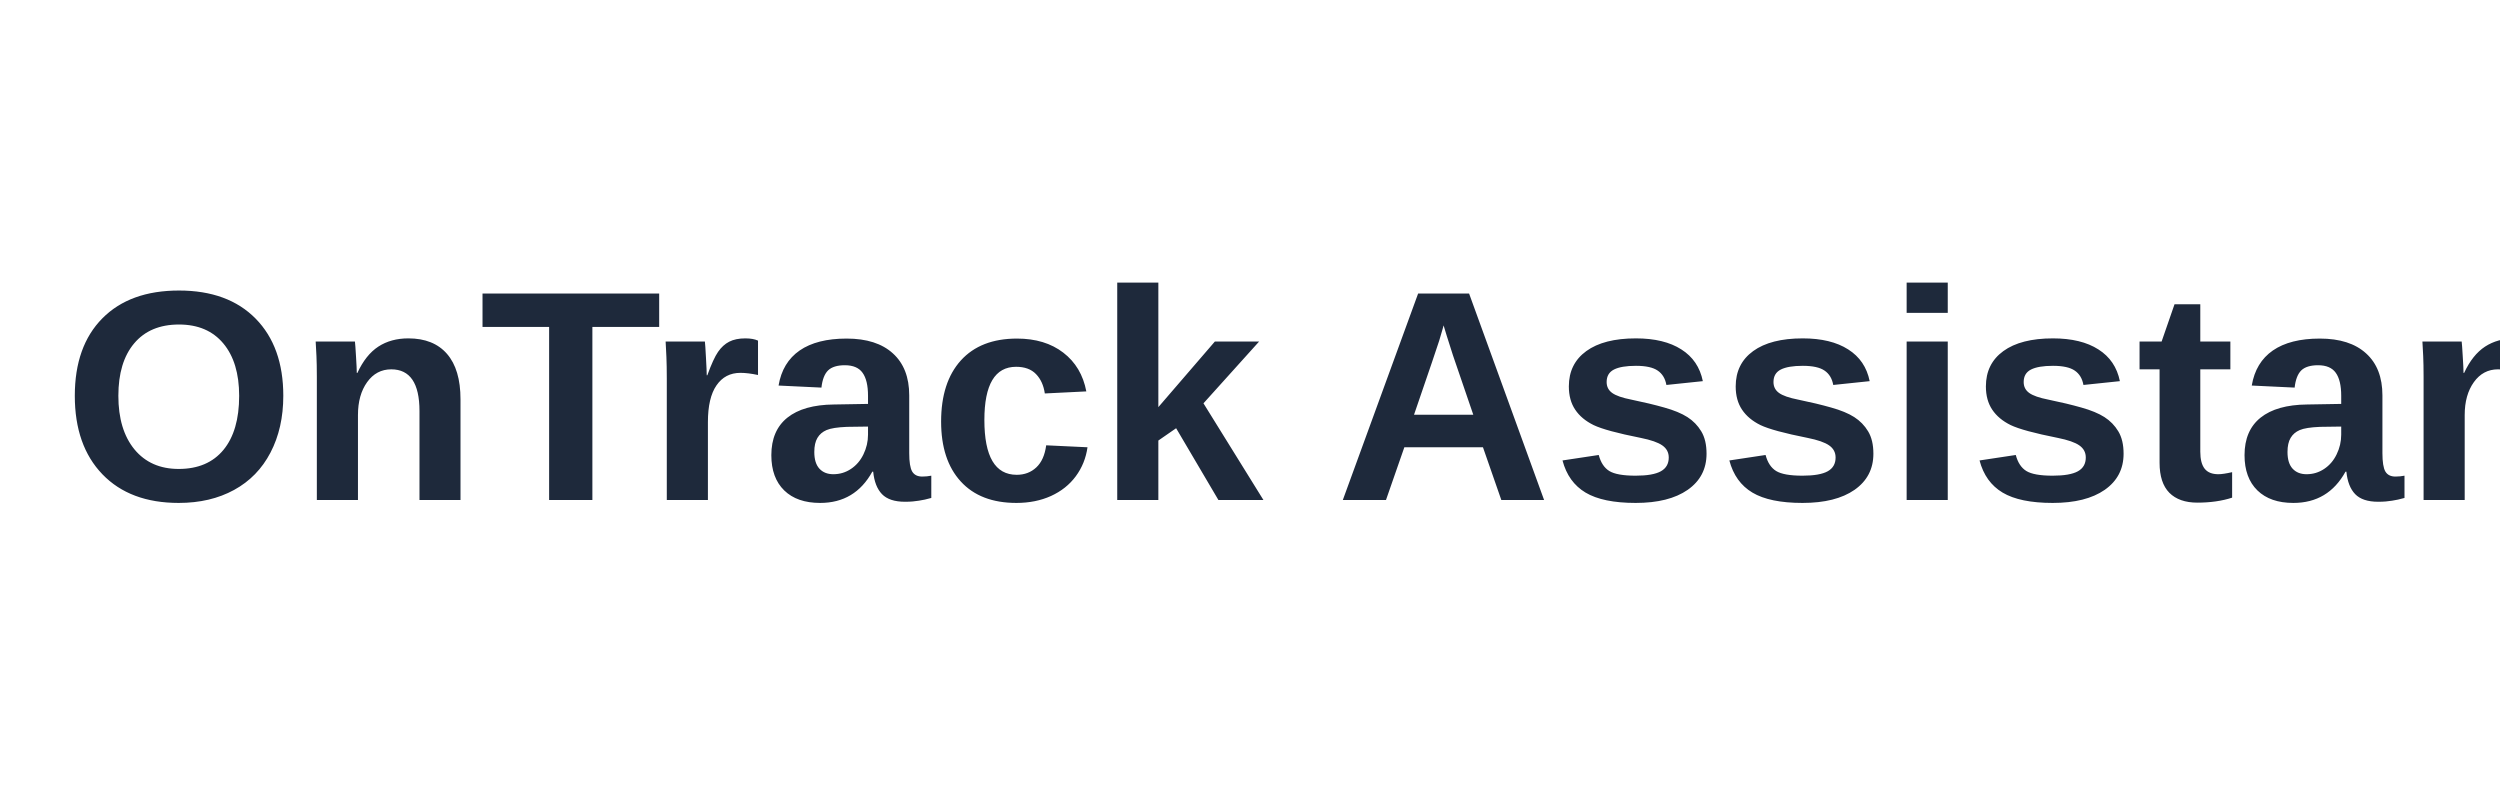
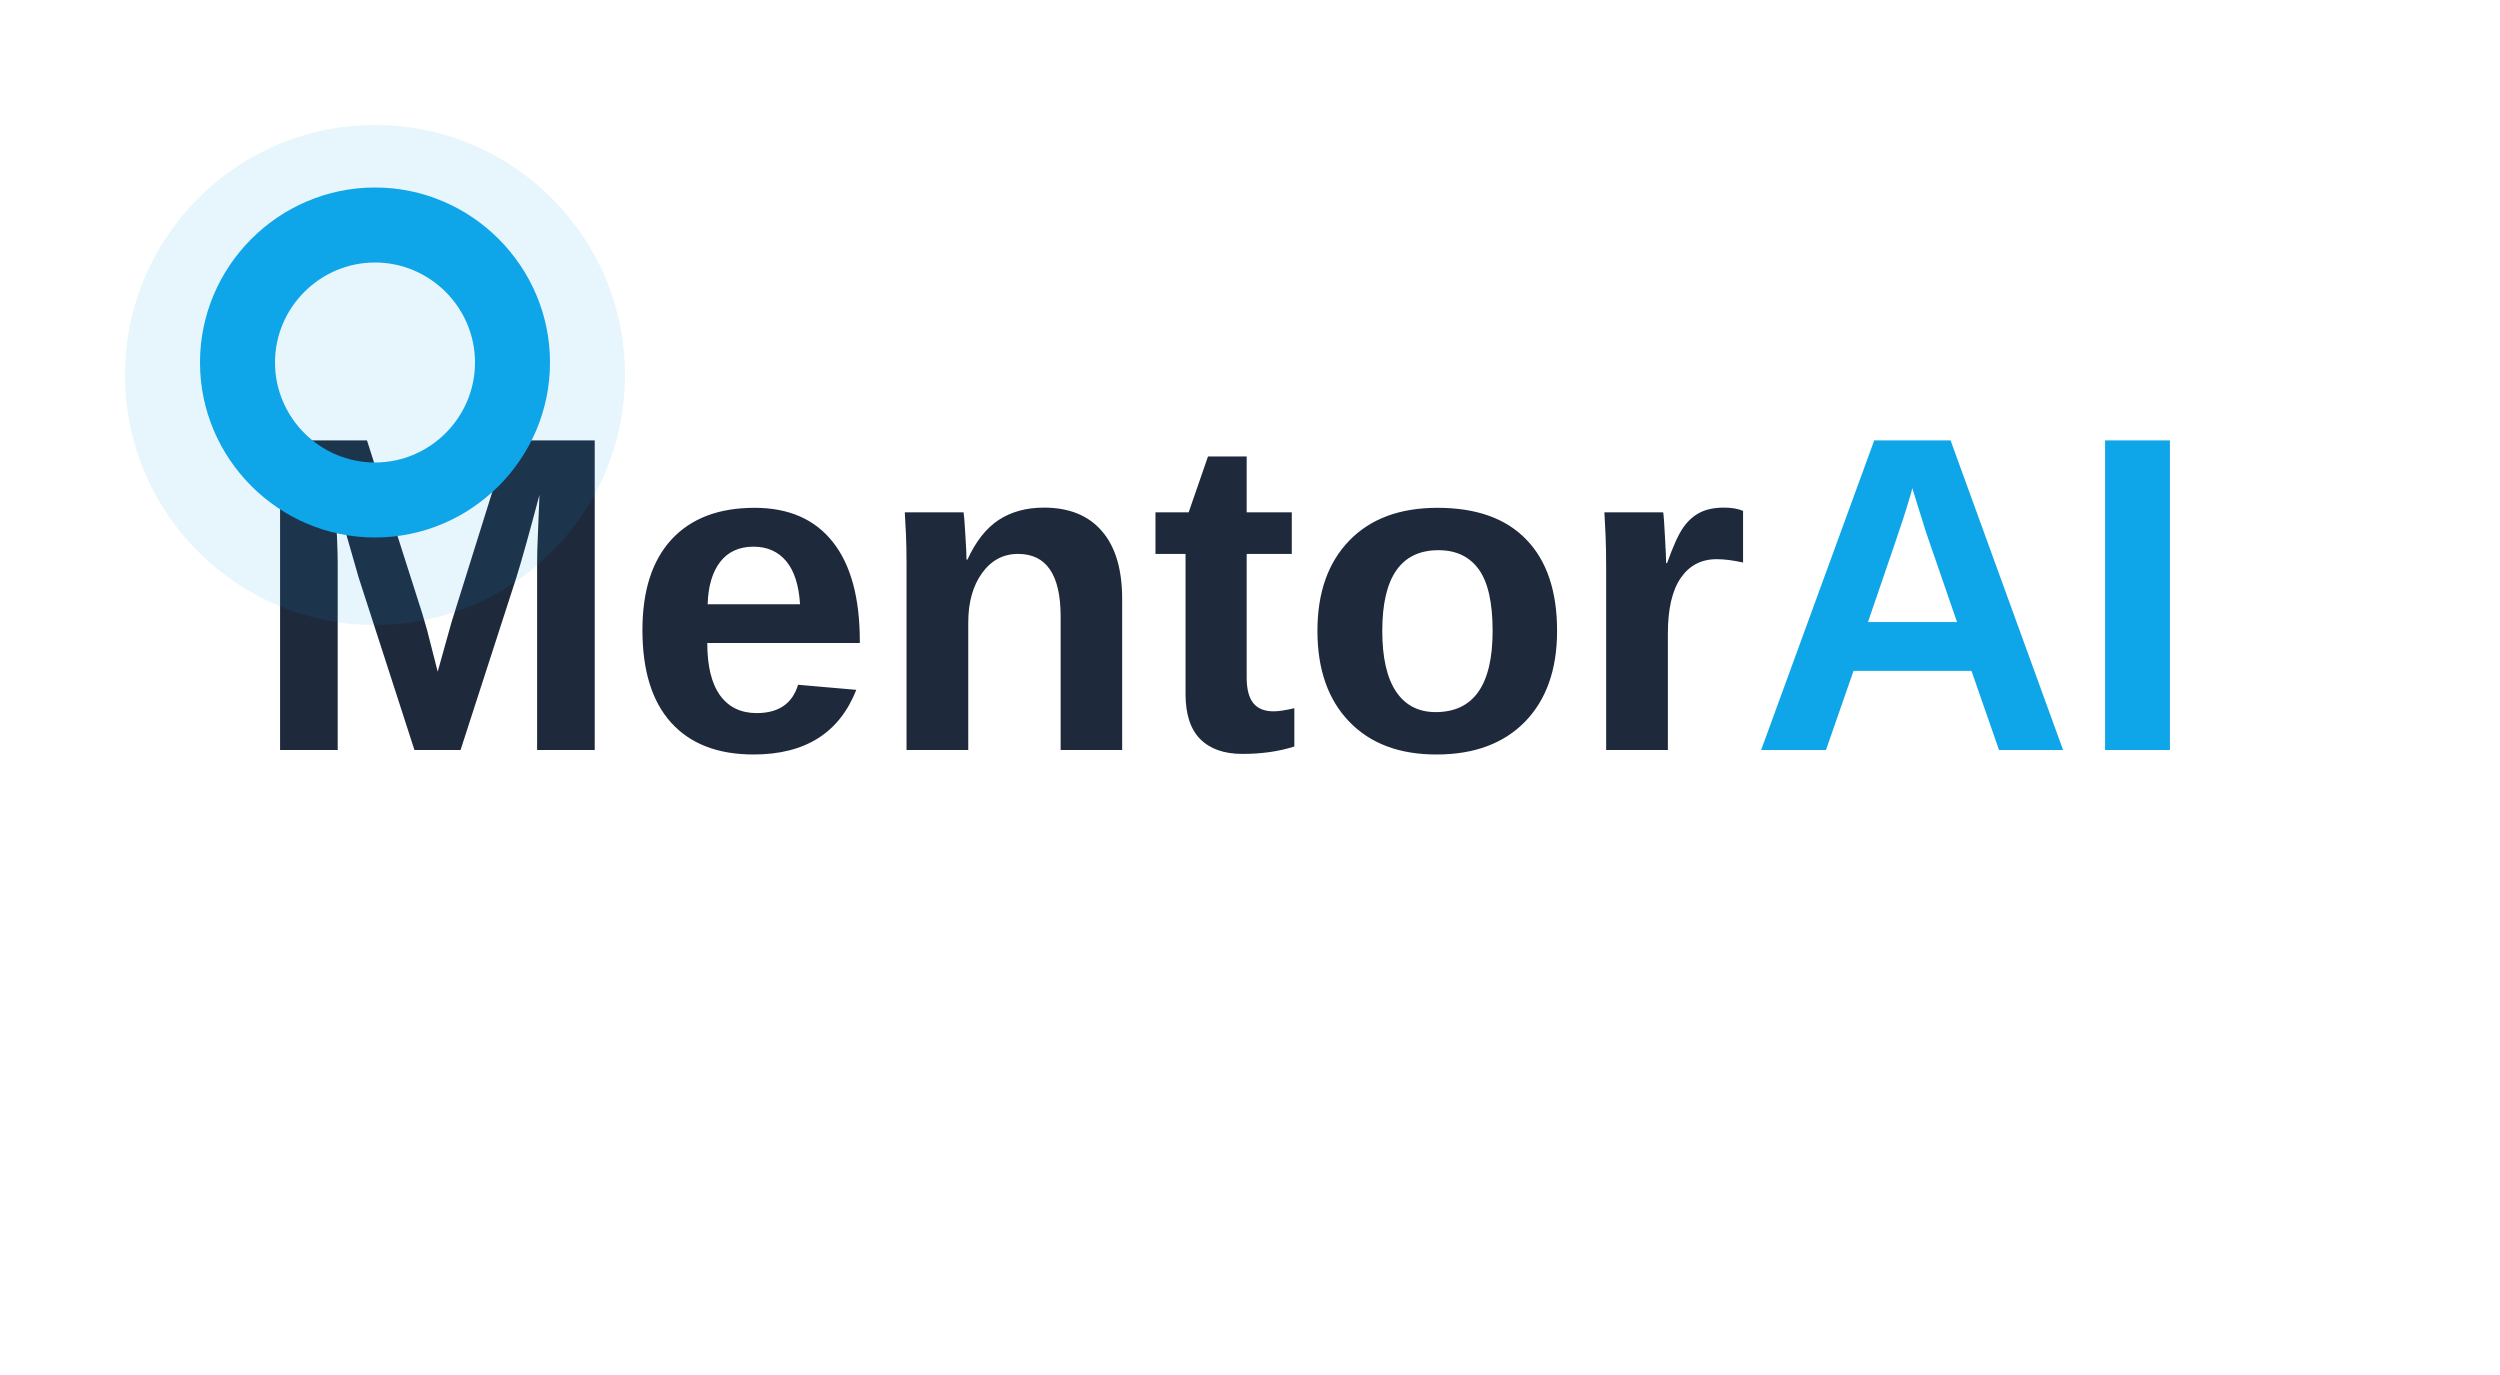
- <svg xmlns="http://www.w3.org/2000/svg" width="200" height="64" viewBox="0 0 400 64">
-   <text x="10" y="48" font-family="Arial, sans-serif" font-size="48" font-weight="bold" fill="#1E293B">OnTrack Assistant</text>
+ <svg xmlns="http://www.w3.org/2000/svg" width="200" height="110" viewBox="0 0 200 110">
+   <style>
+     .text { font-family: Arial, sans-serif; font-weight: bold; }
+     .mentor { fill: #1E293B; }
+     .ai { fill: #0EA5E9; }
+   </style>
+   <text x="20" y="60" class="text mentor" font-size="36">Mentor</text>
+   <text x="140" y="60" class="text ai" font-size="36">AI</text>
+   <circle cx="30" cy="30" r="20" fill="#0EA5E9" opacity="0.1" />
+   <path d="M30 15C22.3 15 16 21.3 16 29C16 36.7 22.3 43 30 43C37.7 43 44 36.7 44 29C44 21.3 37.7 15 30 15ZM30 37C25.6 37 22 33.4 22 29C22 24.6 25.6 21 30 21C34.4 21 38 24.6 38 29C38 33.4 34.4 37 30 37Z" fill="#0EA5E9" />
</svg>
